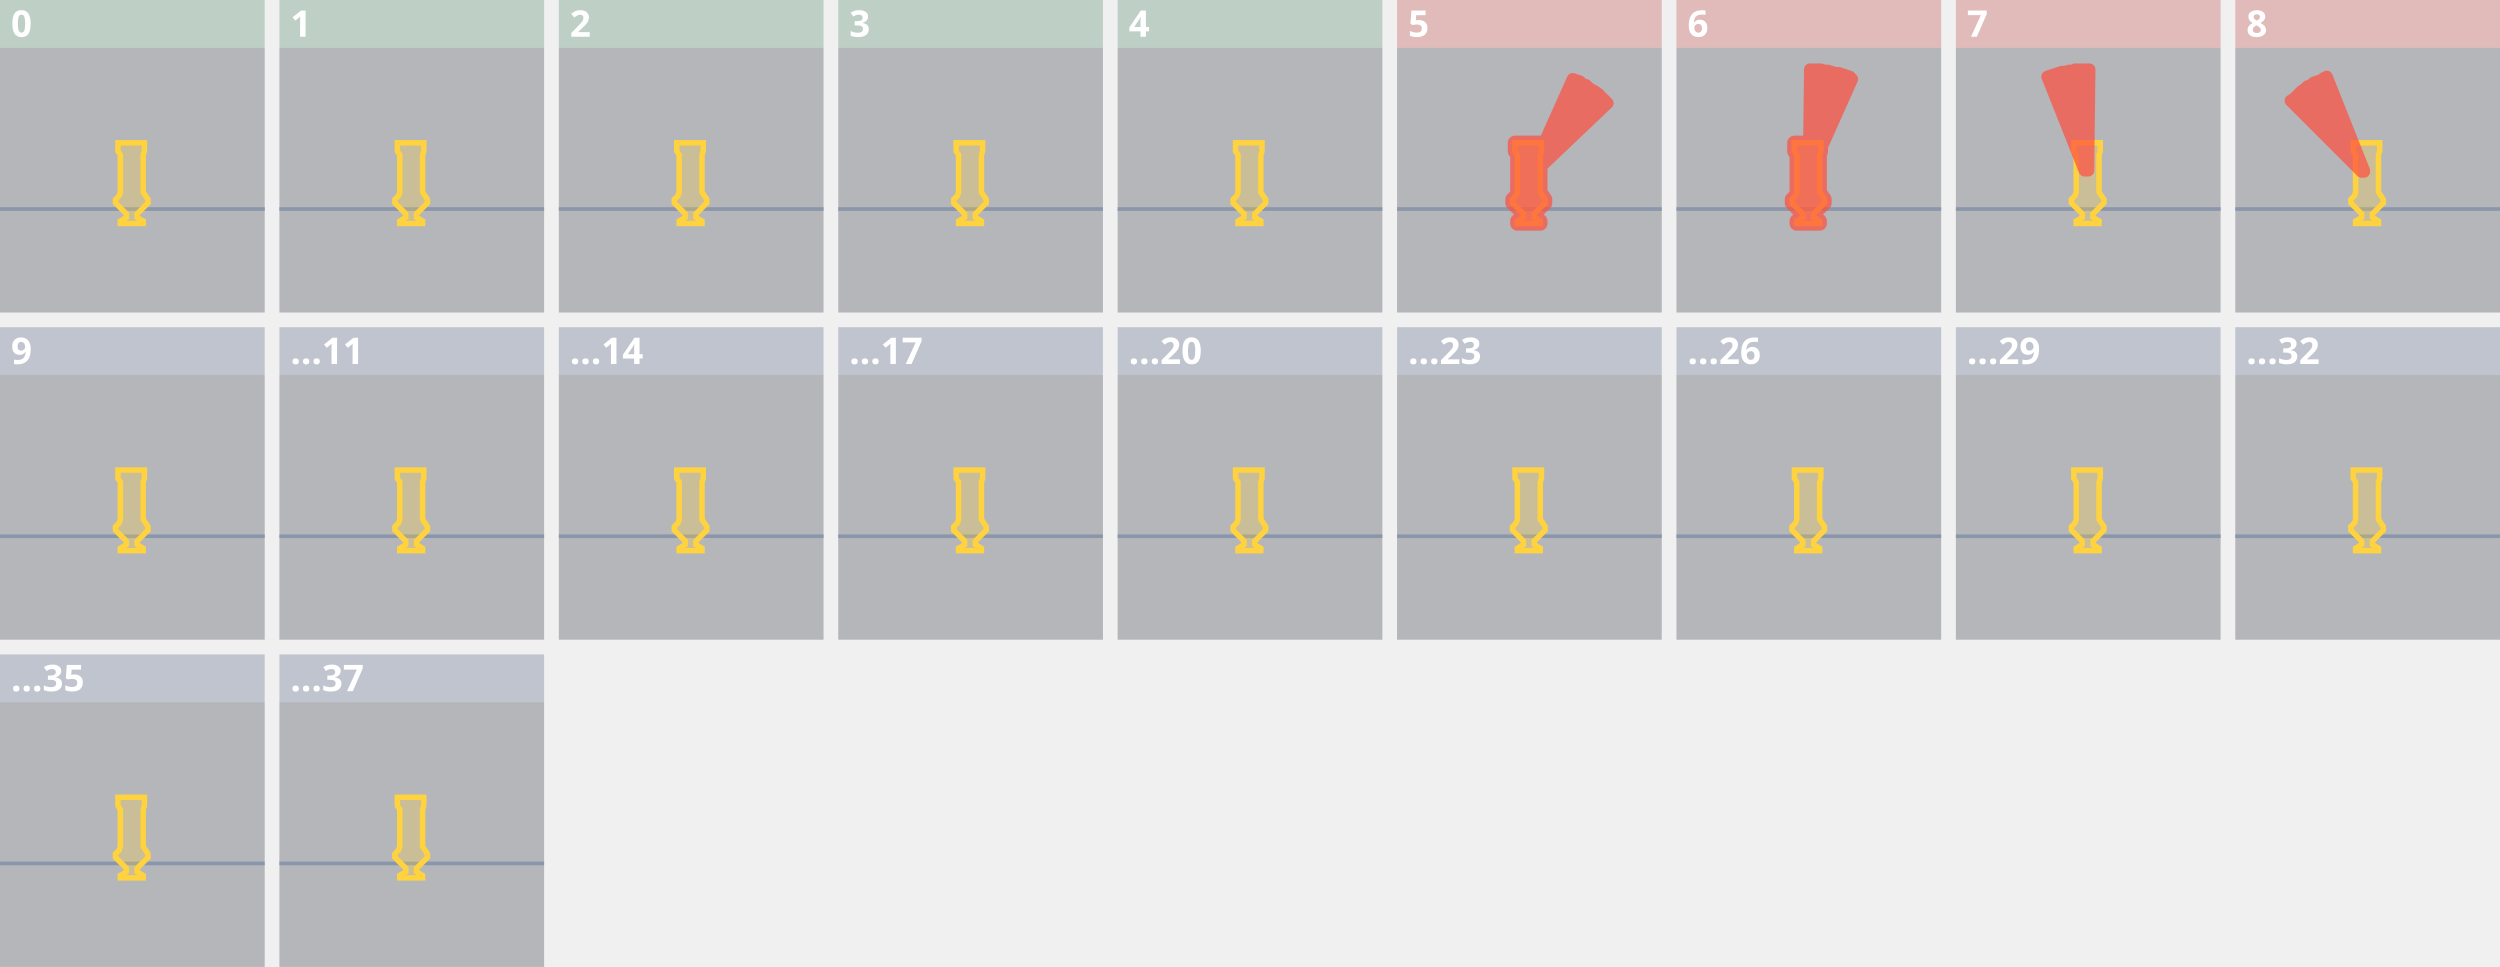
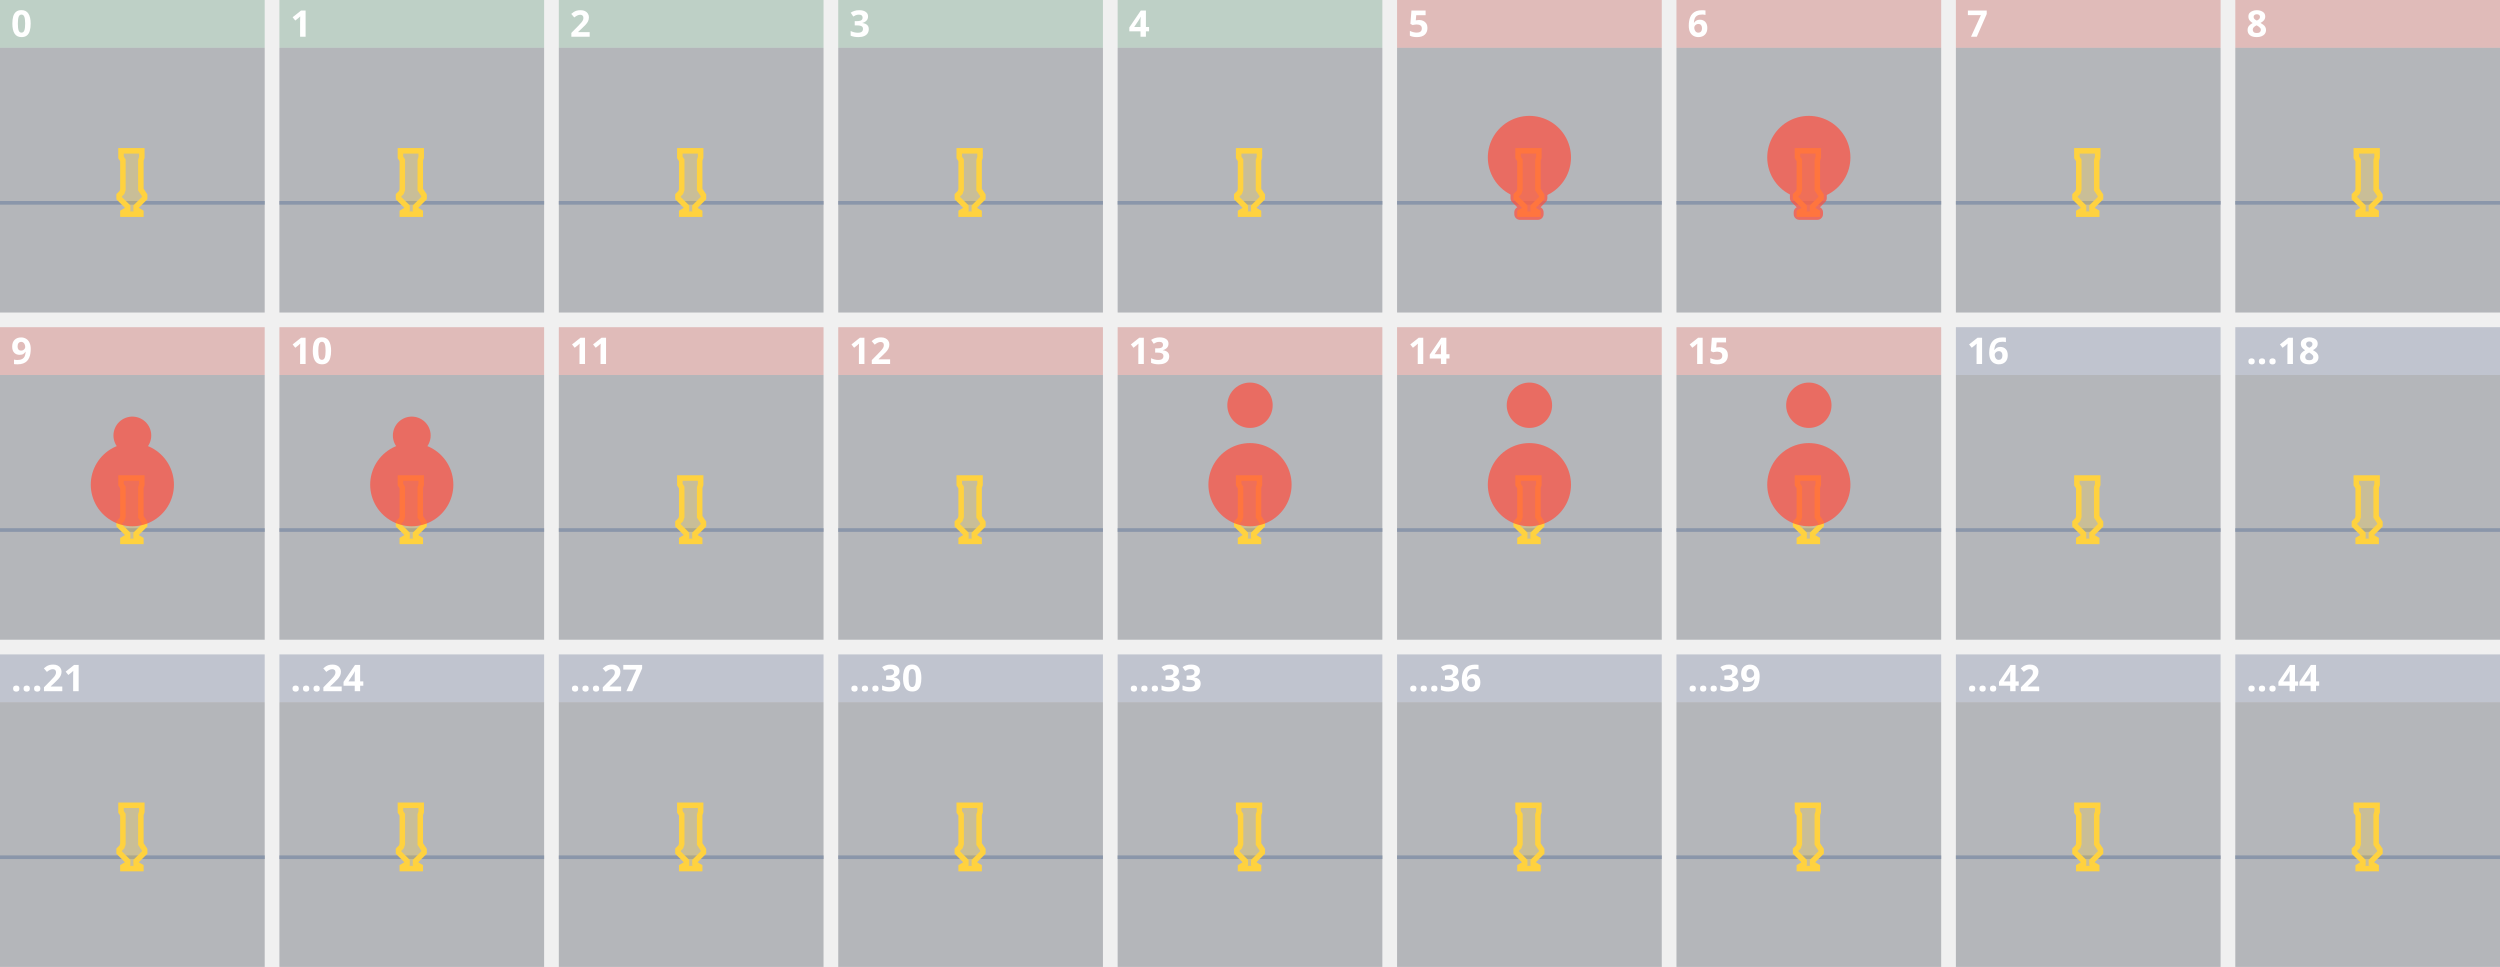
<svg xmlns="http://www.w3.org/2000/svg" viewBox="0 0 680 263" width="680" height="263">
-   <style>text{font:bold 10px sans-serif;fill:#ffffff}.k{fill:#1b2230}.g{stroke:#8a96aa;stroke-width:3.06}use{stroke-width:4.58;fill-opacity:.28}.u{stroke:#ffd23f;fill:#ffd23f}.v{stroke:#4ade80;fill:#4ade80;fill-opacity:.6}.a{stroke:#e879f9;fill:#e879f9}.o{stroke:#22d3ee;fill:#22d3ee;fill-opacity:.5}.H{color:#ff4d3d;fill:#ff4d3d;opacity:.7}.G{color:#3b9cff;fill:#3b9cff;opacity:.75}.S{color:#ffa630;fill:#ffa630;opacity:.75}.T{color:#ffa630;fill:none;stroke:#ffa630;stroke-width:6.11;stroke-dasharray:12.2}.P{color:#c49bff;fill:none;stroke:#c49bff;stroke-width:3.06;stroke-dasharray:9.2}</style>
+   <style>text{font:bold 10px sans-serif;fill:#ffffff}.k{fill:#1b2230}.g{stroke:#8a96aa;stroke-width:3.89}use{stroke-width:5.83;fill-opacity:.28}.u{stroke:#ffd23f;fill:#ffd23f}.v{stroke:#4ade80;fill:#4ade80;fill-opacity:.6}.a{stroke:#e879f9;fill:#e879f9}.o{stroke:#22d3ee;fill:#22d3ee;fill-opacity:.5}.H{color:#ff4d3d;fill:#ff4d3d;opacity:.7}.G{color:#3b9cff;fill:#3b9cff;opacity:.75}.S{color:#ffa630;fill:#ffa630;opacity:.75}.T{color:#ffa630;fill:none;stroke:#ffa630;stroke-width:7.78;stroke-dasharray:15.6}.P{color:#c49bff;fill:none;stroke:#c49bff;stroke-width:3.89;stroke-dasharray:11.7}</style>
  <defs>
    <path id="b0" d="M-12 -31L10 -31L10 -30L10 -27L10 -24L9 -21L9 -18L9 -15L9 -12L9 -9L9 -6L9 -3L9 0L9 4L9 7L9 10L11 13L13 16L13 19L10 22L7 25L4 28L4 31L9 34L9 36L-10 36L-10 34L-5 31L-5 28L-8 25L-11 22L-14 19L-14 16L-11 13L-10 10L-10 7L-10 4L-10 0L-10 -3L-10 -6L-10 -9L-10 -12L-10 -15L-10 -18L-10 -21L-12 -24L-12 -27L-12 -30Z" />
-     <rect id="K" x="-110" y="-110" width="220" height="220" class="k" />
+     <rect id="K" x="-140" y="-140" width="280" height="280" class="k" />
    <rect id="Ls" width="72" height="13" fill="#3f7d5a" />
    <rect id="La" width="72" height="13" fill="#b8332b" />
    <rect id="Le" width="72" height="13" fill="#46557a" />
  </defs>
  <use href="#Ls" x="0" y="0" />
  <text x="3" y="10">0</text>
-   <svg x="0" y="13" width="72" height="72" viewBox="-110 -110 220 220">
-     <use href="#K" />
-     <line x1="-110" y1="24" x2="110" y2="24" class="g" />
+   <svg x="0" y="13" width="72" height="72" viewBox="-140 -140 280 280">
+     <use href="#K" />
+     <line x1="-140" y1="24" x2="140" y2="24" class="g" />
    <use href="#b0" class="u" />
  </svg>
  <use href="#Ls" x="76" y="0" />
  <text x="79" y="10">1</text>
-   <svg x="76" y="13" width="72" height="72" viewBox="-110 -110 220 220">
-     <use href="#K" />
-     <line x1="-110" y1="24" x2="110" y2="24" class="g" />
+   <svg x="76" y="13" width="72" height="72" viewBox="-140 -140 280 280">
+     <use href="#K" />
+     <line x1="-140" y1="24" x2="140" y2="24" class="g" />
    <use href="#b0" class="u" />
  </svg>
  <use href="#Ls" x="152" y="0" />
  <text x="155" y="10">2</text>
-   <svg x="152" y="13" width="72" height="72" viewBox="-110 -110 220 220">
-     <use href="#K" />
-     <line x1="-110" y1="24" x2="110" y2="24" class="g" />
+   <svg x="152" y="13" width="72" height="72" viewBox="-140 -140 280 280">
+     <use href="#K" />
+     <line x1="-140" y1="24" x2="140" y2="24" class="g" />
    <use href="#b0" class="u" />
  </svg>
  <use href="#Ls" x="228" y="0" />
  <text x="231" y="10">3</text>
-   <svg x="228" y="13" width="72" height="72" viewBox="-110 -110 220 220">
-     <use href="#K" />
-     <line x1="-110" y1="24" x2="110" y2="24" class="g" />
+   <svg x="228" y="13" width="72" height="72" viewBox="-140 -140 280 280">
+     <use href="#K" />
+     <line x1="-140" y1="24" x2="140" y2="24" class="g" />
    <use href="#b0" class="u" />
  </svg>
  <use href="#Ls" x="304" y="0" />
  <text x="307" y="10">4</text>
-   <svg x="304" y="13" width="72" height="72" viewBox="-110 -110 220 220">
-     <use href="#K" />
-     <line x1="-110" y1="24" x2="110" y2="24" class="g" />
+   <svg x="304" y="13" width="72" height="72" viewBox="-140 -140 280 280">
+     <use href="#K" />
+     <line x1="-140" y1="24" x2="140" y2="24" class="g" />
    <use href="#b0" class="u" />
  </svg>
  <use href="#La" x="380" y="0" />
  <text x="383" y="10">5</text>
-   <svg x="380" y="13" width="72" height="72" viewBox="-110 -110 220 220">
-     <use href="#K" />
-     <line x1="-110" y1="24" x2="110" y2="24" class="g" />
-     <use href="#b0" class="u" />
-     <g class="H">
-       <path d="M36 -84L39 -83L42 -82L44 -80L47 -79L49 -77L52 -75L54 -74L57 -72L59 -70L61 -68L63 -66L65 -64L4 -6L4 -6L4 -7L4 -7L3 -7L3 -7L3 -7L3 -7L3 -7L3 -7L2 -8L2 -8L2 -8Z" stroke="currentColor" stroke-width="10" stroke-linejoin="round" />
+   <svg x="380" y="13" width="72" height="72" viewBox="-140 -140 280 280">
+     <use href="#K" />
+     <line x1="-140" y1="24" x2="140" y2="24" class="g" />
+     <use href="#b0" class="u" />
+     <g class="H">
+       <line x1="0" y1="-46" x2="0" y2="-46" stroke="currentColor" stroke-width="36" stroke-linecap="round" />
+       <line x1="0" y1="-24" x2="0" y2="-24" stroke="currentColor" stroke-width="88" stroke-linecap="round" />
      <path d="M-12 -31L10 -31L10 -30L10 -27L10 -24L9 -21L9 -18L9 -15L9 -12L9 -9L9 -6L9 -3L9 0L9 4L9 7L9 10L11 13L13 16L13 19L10 22L7 25L4 28L4 31L9 34L9 36L-10 36L-10 34L-5 31L-5 28L-8 25L-11 22L-14 19L-14 16L-11 13L-10 10L-10 7L-10 4L-10 0L-10 -3L-10 -6L-10 -9L-10 -12L-10 -15L-10 -18L-10 -21L-12 -24L-12 -27L-12 -30Z" stroke="currentColor" stroke-width="12" stroke-linejoin="round" />
    </g>
  </svg>
  <use href="#La" x="456" y="0" />
  <text x="459" y="10">6</text>
-   <svg x="456" y="13" width="72" height="72" viewBox="-110 -110 220 220">
-     <use href="#K" />
-     <line x1="-110" y1="24" x2="110" y2="24" class="g" />
-     <use href="#b0" class="u" />
-     <g class="H">
-       <path d="M1 -92L4 -92L7 -92L10 -92L13 -91L16 -91L19 -90L22 -89L25 -89L28 -88L31 -87L34 -86L36 -84L2 -8L2 -8L2 -8L1 -8L1 -8L1 -8L1 -8L1 -8L1 -8L0 -8L0 -8L0 -8L0 -8Z" stroke="currentColor" stroke-width="10" stroke-linejoin="round" />
+   <svg x="456" y="13" width="72" height="72" viewBox="-140 -140 280 280">
+     <use href="#K" />
+     <line x1="-140" y1="24" x2="140" y2="24" class="g" />
+     <use href="#b0" class="u" />
+     <g class="H">
+       <line x1="0" y1="-46" x2="0" y2="-46" stroke="currentColor" stroke-width="36" stroke-linecap="round" />
+       <line x1="0" y1="-24" x2="0" y2="-24" stroke="currentColor" stroke-width="88" stroke-linecap="round" />
      <path d="M-12 -31L10 -31L10 -30L10 -27L10 -24L9 -21L9 -18L9 -15L9 -12L9 -9L9 -6L9 -3L9 0L9 4L9 7L9 10L11 13L13 16L13 19L10 22L7 25L4 28L4 31L9 34L9 36L-10 36L-10 34L-5 31L-5 28L-8 25L-11 22L-14 19L-14 16L-11 13L-10 10L-10 7L-10 4L-10 0L-10 -3L-10 -6L-10 -9L-10 -12L-10 -15L-10 -18L-10 -21L-12 -24L-12 -27L-12 -30Z" stroke="currentColor" stroke-width="12" stroke-linejoin="round" />
    </g>
  </svg>
  <use href="#La" x="532" y="0" />
  <text x="535" y="10">7</text>
-   <svg x="532" y="13" width="72" height="72" viewBox="-110 -110 220 220">
-     <use href="#K" />
-     <line x1="-110" y1="24" x2="110" y2="24" class="g" />
-     <use href="#b0" class="u" />
-     <g class="H">
-       <path d="M-34 -86L-31 -87L-28 -88L-25 -89L-22 -90L-19 -90L-16 -91L-13 -91L-11 -92L-8 -92L-5 -92L-2 -92L1 -92L0 -8L0 -8L-1 -8L-1 -8L-1 -8L-1 -8L-1 -8L-2 -8L-2 -8L-2 -8L-2 -8L-2 -8L-3 -8Z" stroke="currentColor" stroke-width="10" stroke-linejoin="round" />
-     </g>
+   <svg x="532" y="13" width="72" height="72" viewBox="-140 -140 280 280">
+     <use href="#K" />
+     <line x1="-140" y1="24" x2="140" y2="24" class="g" />
+     <use href="#b0" class="u" />
  </svg>
  <use href="#La" x="608" y="0" />
  <text x="611" y="10">8</text>
-   <svg x="608" y="13" width="72" height="72" viewBox="-110 -110 220 220">
-     <use href="#K" />
-     <line x1="-110" y1="24" x2="110" y2="24" class="g" />
-     <use href="#b0" class="u" />
-     <g class="H">
-       <path d="M-64 -66L-61 -68L-59 -70L-57 -72L-55 -74L-52 -76L-50 -78L-47 -79L-45 -81L-42 -82L-39 -83L-36 -85L-34 -86L-3 -8L-3 -8L-3 -8L-3 -8L-3 -7L-4 -7L-4 -7L-4 -7L-4 -7L-4 -7L-4 -7L-4 -7L-5 -7Z" stroke="currentColor" stroke-width="10" stroke-linejoin="round" />
-     </g>
-   </svg>
-   <use href="#Le" x="0" y="89" />
+   <svg x="608" y="13" width="72" height="72" viewBox="-140 -140 280 280">
+     <use href="#K" />
+     <line x1="-140" y1="24" x2="140" y2="24" class="g" />
+     <use href="#b0" class="u" />
+   </svg>
+   <use href="#La" x="0" y="89" />
  <text x="3" y="99">9</text>
-   <svg x="0" y="102" width="72" height="72" viewBox="-110 -110 220 220">
-     <use href="#K" />
-     <line x1="-110" y1="24" x2="110" y2="24" class="g" />
-     <use href="#b0" class="u" />
-   </svg>
-   <use href="#Le" x="76" y="89" />
-   <text x="79" y="99">…11</text>
-   <svg x="76" y="102" width="72" height="72" viewBox="-110 -110 220 220">
-     <use href="#K" />
-     <line x1="-110" y1="24" x2="110" y2="24" class="g" />
-     <use href="#b0" class="u" />
-   </svg>
-   <use href="#Le" x="152" y="89" />
-   <text x="155" y="99">…14</text>
-   <svg x="152" y="102" width="72" height="72" viewBox="-110 -110 220 220">
-     <use href="#K" />
-     <line x1="-110" y1="24" x2="110" y2="24" class="g" />
-     <use href="#b0" class="u" />
-   </svg>
-   <use href="#Le" x="228" y="89" />
-   <text x="231" y="99">…17</text>
-   <svg x="228" y="102" width="72" height="72" viewBox="-110 -110 220 220">
-     <use href="#K" />
-     <line x1="-110" y1="24" x2="110" y2="24" class="g" />
-     <use href="#b0" class="u" />
-   </svg>
-   <use href="#Le" x="304" y="89" />
-   <text x="307" y="99">…20</text>
-   <svg x="304" y="102" width="72" height="72" viewBox="-110 -110 220 220">
-     <use href="#K" />
-     <line x1="-110" y1="24" x2="110" y2="24" class="g" />
-     <use href="#b0" class="u" />
-   </svg>
-   <use href="#Le" x="380" y="89" />
-   <text x="383" y="99">…23</text>
-   <svg x="380" y="102" width="72" height="72" viewBox="-110 -110 220 220">
-     <use href="#K" />
-     <line x1="-110" y1="24" x2="110" y2="24" class="g" />
-     <use href="#b0" class="u" />
-   </svg>
-   <use href="#Le" x="456" y="89" />
-   <text x="459" y="99">…26</text>
-   <svg x="456" y="102" width="72" height="72" viewBox="-110 -110 220 220">
-     <use href="#K" />
-     <line x1="-110" y1="24" x2="110" y2="24" class="g" />
-     <use href="#b0" class="u" />
+   <svg x="0" y="102" width="72" height="72" viewBox="-140 -140 280 280">
+     <use href="#K" />
+     <line x1="-140" y1="24" x2="140" y2="24" class="g" />
+     <use href="#b0" class="u" />
+     <g class="H">
+       <line x1="0" y1="-76" x2="0" y2="-76" stroke="currentColor" stroke-width="40" stroke-linecap="round" />
+       <line x1="0" y1="-24" x2="0" y2="-24" stroke="currentColor" stroke-width="88" stroke-linecap="round" />
+     </g>
+   </svg>
+   <use href="#La" x="76" y="89" />
+   <text x="79" y="99">10</text>
+   <svg x="76" y="102" width="72" height="72" viewBox="-140 -140 280 280">
+     <use href="#K" />
+     <line x1="-140" y1="24" x2="140" y2="24" class="g" />
+     <use href="#b0" class="u" />
+     <g class="H">
+       <line x1="0" y1="-76" x2="0" y2="-76" stroke="currentColor" stroke-width="40" stroke-linecap="round" />
+       <line x1="0" y1="-24" x2="0" y2="-24" stroke="currentColor" stroke-width="88" stroke-linecap="round" />
+     </g>
+   </svg>
+   <use href="#La" x="152" y="89" />
+   <text x="155" y="99">11</text>
+   <svg x="152" y="102" width="72" height="72" viewBox="-140 -140 280 280">
+     <use href="#K" />
+     <line x1="-140" y1="24" x2="140" y2="24" class="g" />
+     <use href="#b0" class="u" />
+   </svg>
+   <use href="#La" x="228" y="89" />
+   <text x="231" y="99">12</text>
+   <svg x="228" y="102" width="72" height="72" viewBox="-140 -140 280 280">
+     <use href="#K" />
+     <line x1="-140" y1="24" x2="140" y2="24" class="g" />
+     <use href="#b0" class="u" />
+   </svg>
+   <use href="#La" x="304" y="89" />
+   <text x="307" y="99">13</text>
+   <svg x="304" y="102" width="72" height="72" viewBox="-140 -140 280 280">
+     <use href="#K" />
+     <line x1="-140" y1="24" x2="140" y2="24" class="g" />
+     <use href="#b0" class="u" />
+     <g class="H">
+       <line x1="0" y1="-108" x2="0" y2="-108" stroke="currentColor" stroke-width="48" stroke-linecap="round" />
+       <line x1="0" y1="-24" x2="0" y2="-24" stroke="currentColor" stroke-width="88" stroke-linecap="round" />
+     </g>
+   </svg>
+   <use href="#La" x="380" y="89" />
+   <text x="383" y="99">14</text>
+   <svg x="380" y="102" width="72" height="72" viewBox="-140 -140 280 280">
+     <use href="#K" />
+     <line x1="-140" y1="24" x2="140" y2="24" class="g" />
+     <use href="#b0" class="u" />
+     <g class="H">
+       <line x1="0" y1="-108" x2="0" y2="-108" stroke="currentColor" stroke-width="48" stroke-linecap="round" />
+       <line x1="0" y1="-24" x2="0" y2="-24" stroke="currentColor" stroke-width="88" stroke-linecap="round" />
+     </g>
+   </svg>
+   <use href="#La" x="456" y="89" />
+   <text x="459" y="99">15</text>
+   <svg x="456" y="102" width="72" height="72" viewBox="-140 -140 280 280">
+     <use href="#K" />
+     <line x1="-140" y1="24" x2="140" y2="24" class="g" />
+     <use href="#b0" class="u" />
+     <g class="H">
+       <line x1="0" y1="-108" x2="0" y2="-108" stroke="currentColor" stroke-width="48" stroke-linecap="round" />
+       <line x1="0" y1="-24" x2="0" y2="-24" stroke="currentColor" stroke-width="88" stroke-linecap="round" />
+     </g>
  </svg>
  <use href="#Le" x="532" y="89" />
-   <text x="535" y="99">…29</text>
-   <svg x="532" y="102" width="72" height="72" viewBox="-110 -110 220 220">
-     <use href="#K" />
-     <line x1="-110" y1="24" x2="110" y2="24" class="g" />
+   <text x="535" y="99">16</text>
+   <svg x="532" y="102" width="72" height="72" viewBox="-140 -140 280 280">
+     <use href="#K" />
+     <line x1="-140" y1="24" x2="140" y2="24" class="g" />
    <use href="#b0" class="u" />
  </svg>
  <use href="#Le" x="608" y="89" />
-   <text x="611" y="99">…32</text>
-   <svg x="608" y="102" width="72" height="72" viewBox="-110 -110 220 220">
-     <use href="#K" />
-     <line x1="-110" y1="24" x2="110" y2="24" class="g" />
+   <text x="611" y="99">…18</text>
+   <svg x="608" y="102" width="72" height="72" viewBox="-140 -140 280 280">
+     <use href="#K" />
+     <line x1="-140" y1="24" x2="140" y2="24" class="g" />
    <use href="#b0" class="u" />
  </svg>
  <use href="#Le" x="0" y="178" />
-   <text x="3" y="188">…35</text>
-   <svg x="0" y="191" width="72" height="72" viewBox="-110 -110 220 220">
-     <use href="#K" />
-     <line x1="-110" y1="24" x2="110" y2="24" class="g" />
+   <text x="3" y="188">…21</text>
+   <svg x="0" y="191" width="72" height="72" viewBox="-140 -140 280 280">
+     <use href="#K" />
+     <line x1="-140" y1="24" x2="140" y2="24" class="g" />
    <use href="#b0" class="u" />
  </svg>
  <use href="#Le" x="76" y="178" />
-   <text x="79" y="188">…37</text>
-   <svg x="76" y="191" width="72" height="72" viewBox="-110 -110 220 220">
-     <use href="#K" />
-     <line x1="-110" y1="24" x2="110" y2="24" class="g" />
+   <text x="79" y="188">…24</text>
+   <svg x="76" y="191" width="72" height="72" viewBox="-140 -140 280 280">
+     <use href="#K" />
+     <line x1="-140" y1="24" x2="140" y2="24" class="g" />
+     <use href="#b0" class="u" />
+   </svg>
+   <use href="#Le" x="152" y="178" />
+   <text x="155" y="188">…27</text>
+   <svg x="152" y="191" width="72" height="72" viewBox="-140 -140 280 280">
+     <use href="#K" />
+     <line x1="-140" y1="24" x2="140" y2="24" class="g" />
+     <use href="#b0" class="u" />
+   </svg>
+   <use href="#Le" x="228" y="178" />
+   <text x="231" y="188">…30</text>
+   <svg x="228" y="191" width="72" height="72" viewBox="-140 -140 280 280">
+     <use href="#K" />
+     <line x1="-140" y1="24" x2="140" y2="24" class="g" />
+     <use href="#b0" class="u" />
+   </svg>
+   <use href="#Le" x="304" y="178" />
+   <text x="307" y="188">…33</text>
+   <svg x="304" y="191" width="72" height="72" viewBox="-140 -140 280 280">
+     <use href="#K" />
+     <line x1="-140" y1="24" x2="140" y2="24" class="g" />
+     <use href="#b0" class="u" />
+   </svg>
+   <use href="#Le" x="380" y="178" />
+   <text x="383" y="188">…36</text>
+   <svg x="380" y="191" width="72" height="72" viewBox="-140 -140 280 280">
+     <use href="#K" />
+     <line x1="-140" y1="24" x2="140" y2="24" class="g" />
+     <use href="#b0" class="u" />
+   </svg>
+   <use href="#Le" x="456" y="178" />
+   <text x="459" y="188">…39</text>
+   <svg x="456" y="191" width="72" height="72" viewBox="-140 -140 280 280">
+     <use href="#K" />
+     <line x1="-140" y1="24" x2="140" y2="24" class="g" />
+     <use href="#b0" class="u" />
+   </svg>
+   <use href="#Le" x="532" y="178" />
+   <text x="535" y="188">…42</text>
+   <svg x="532" y="191" width="72" height="72" viewBox="-140 -140 280 280">
+     <use href="#K" />
+     <line x1="-140" y1="24" x2="140" y2="24" class="g" />
+     <use href="#b0" class="u" />
+   </svg>
+   <use href="#Le" x="608" y="178" />
+   <text x="611" y="188">…44</text>
+   <svg x="608" y="191" width="72" height="72" viewBox="-140 -140 280 280">
+     <use href="#K" />
+     <line x1="-140" y1="24" x2="140" y2="24" class="g" />
    <use href="#b0" class="u" />
  </svg>
</svg>
